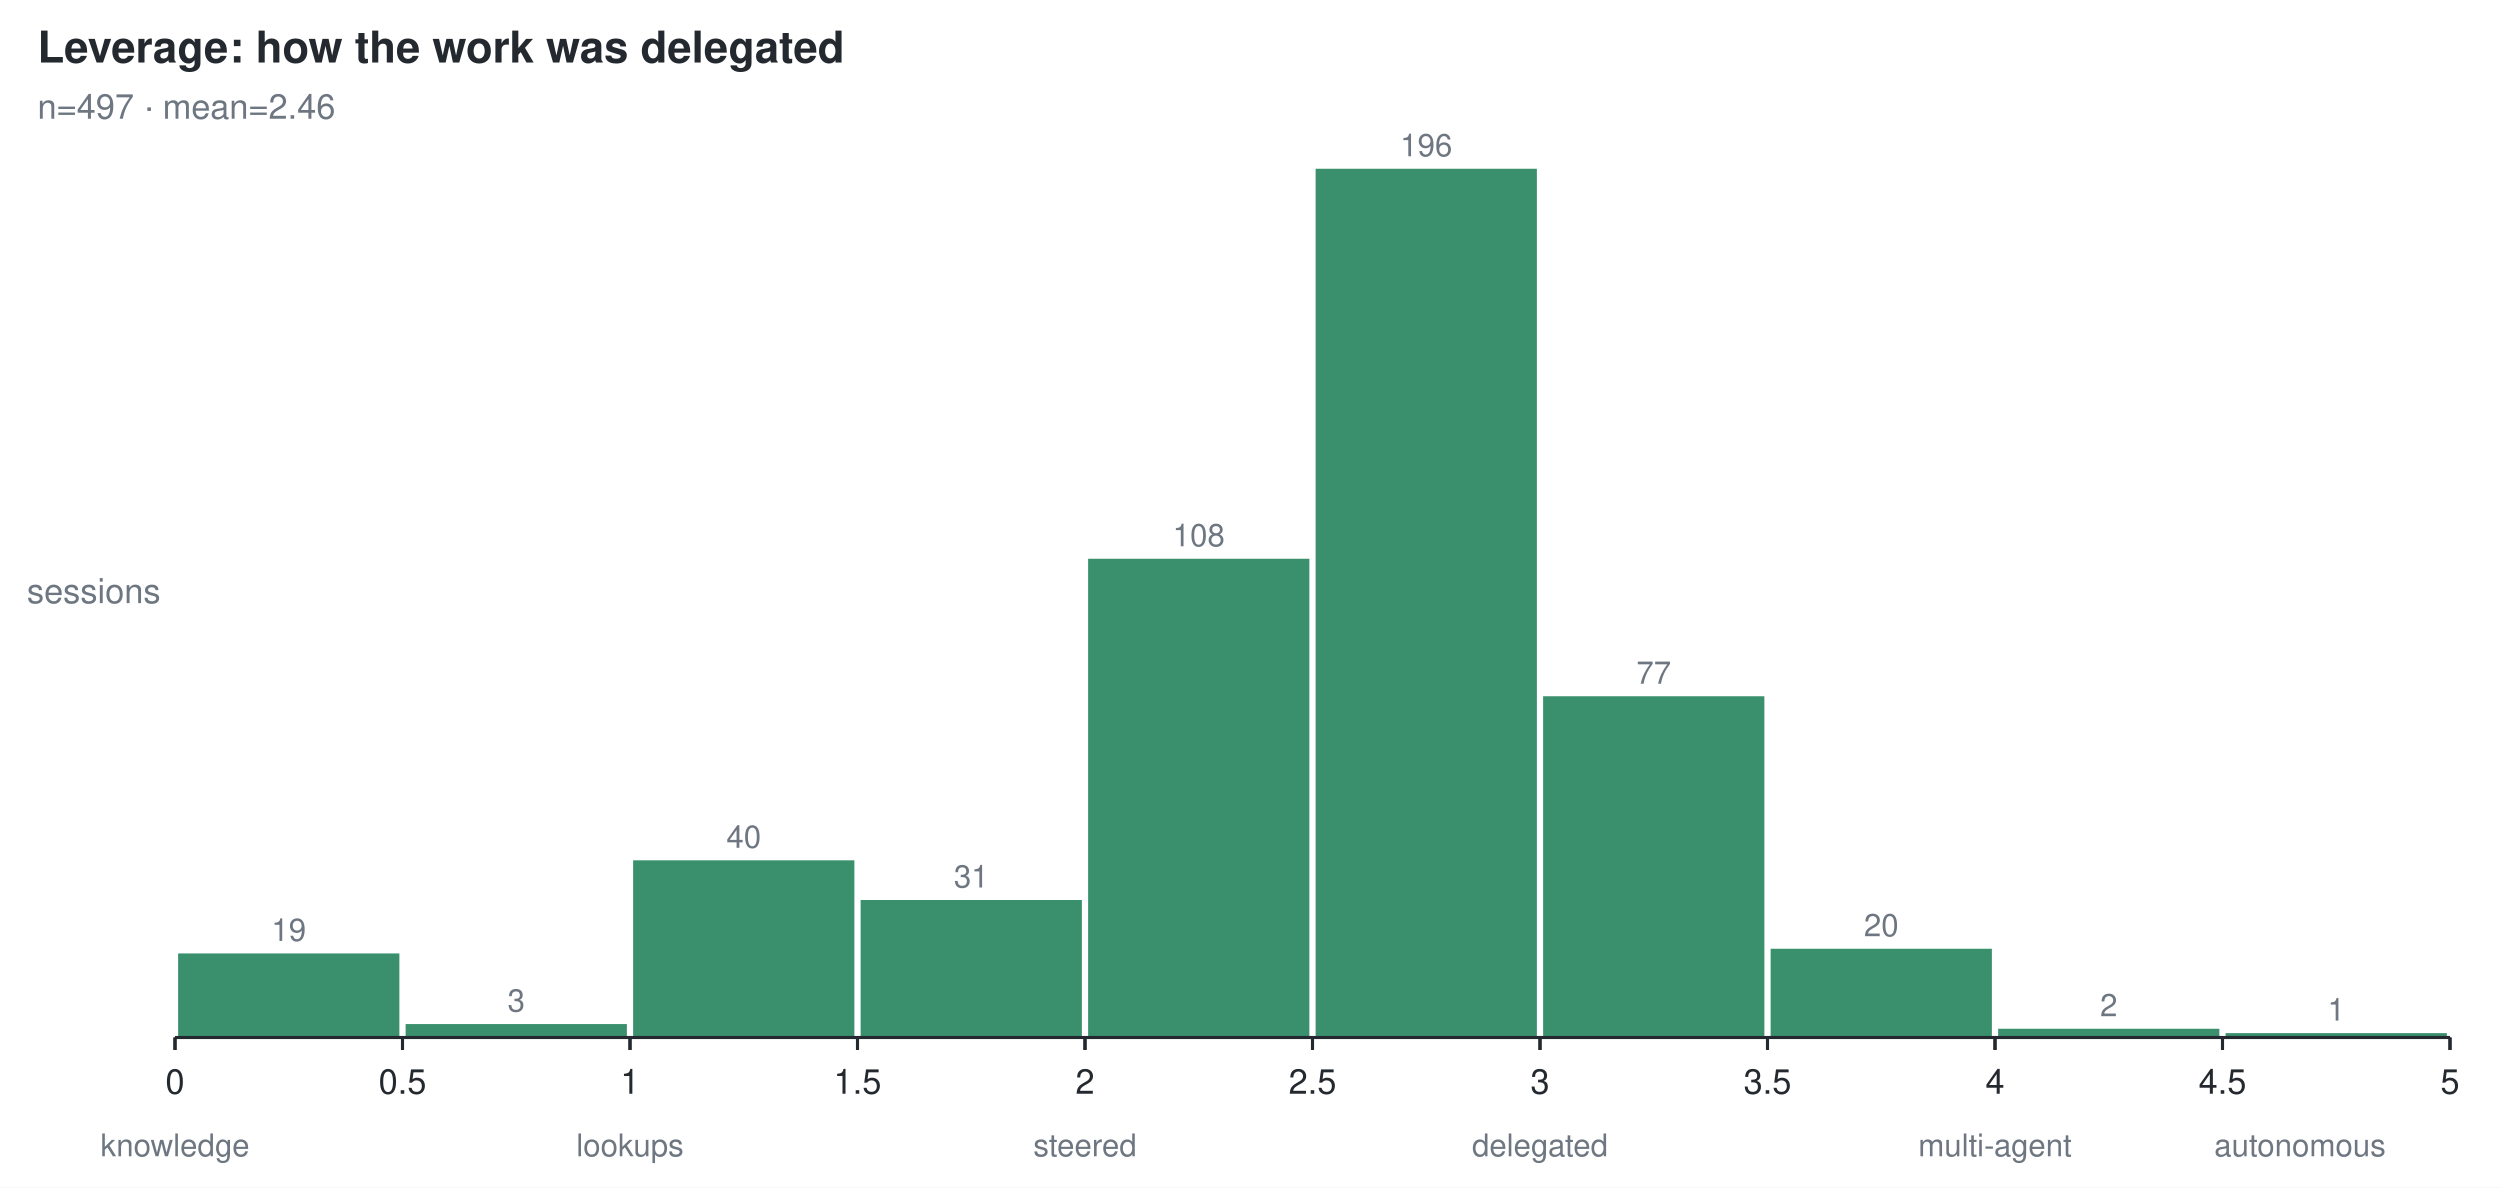
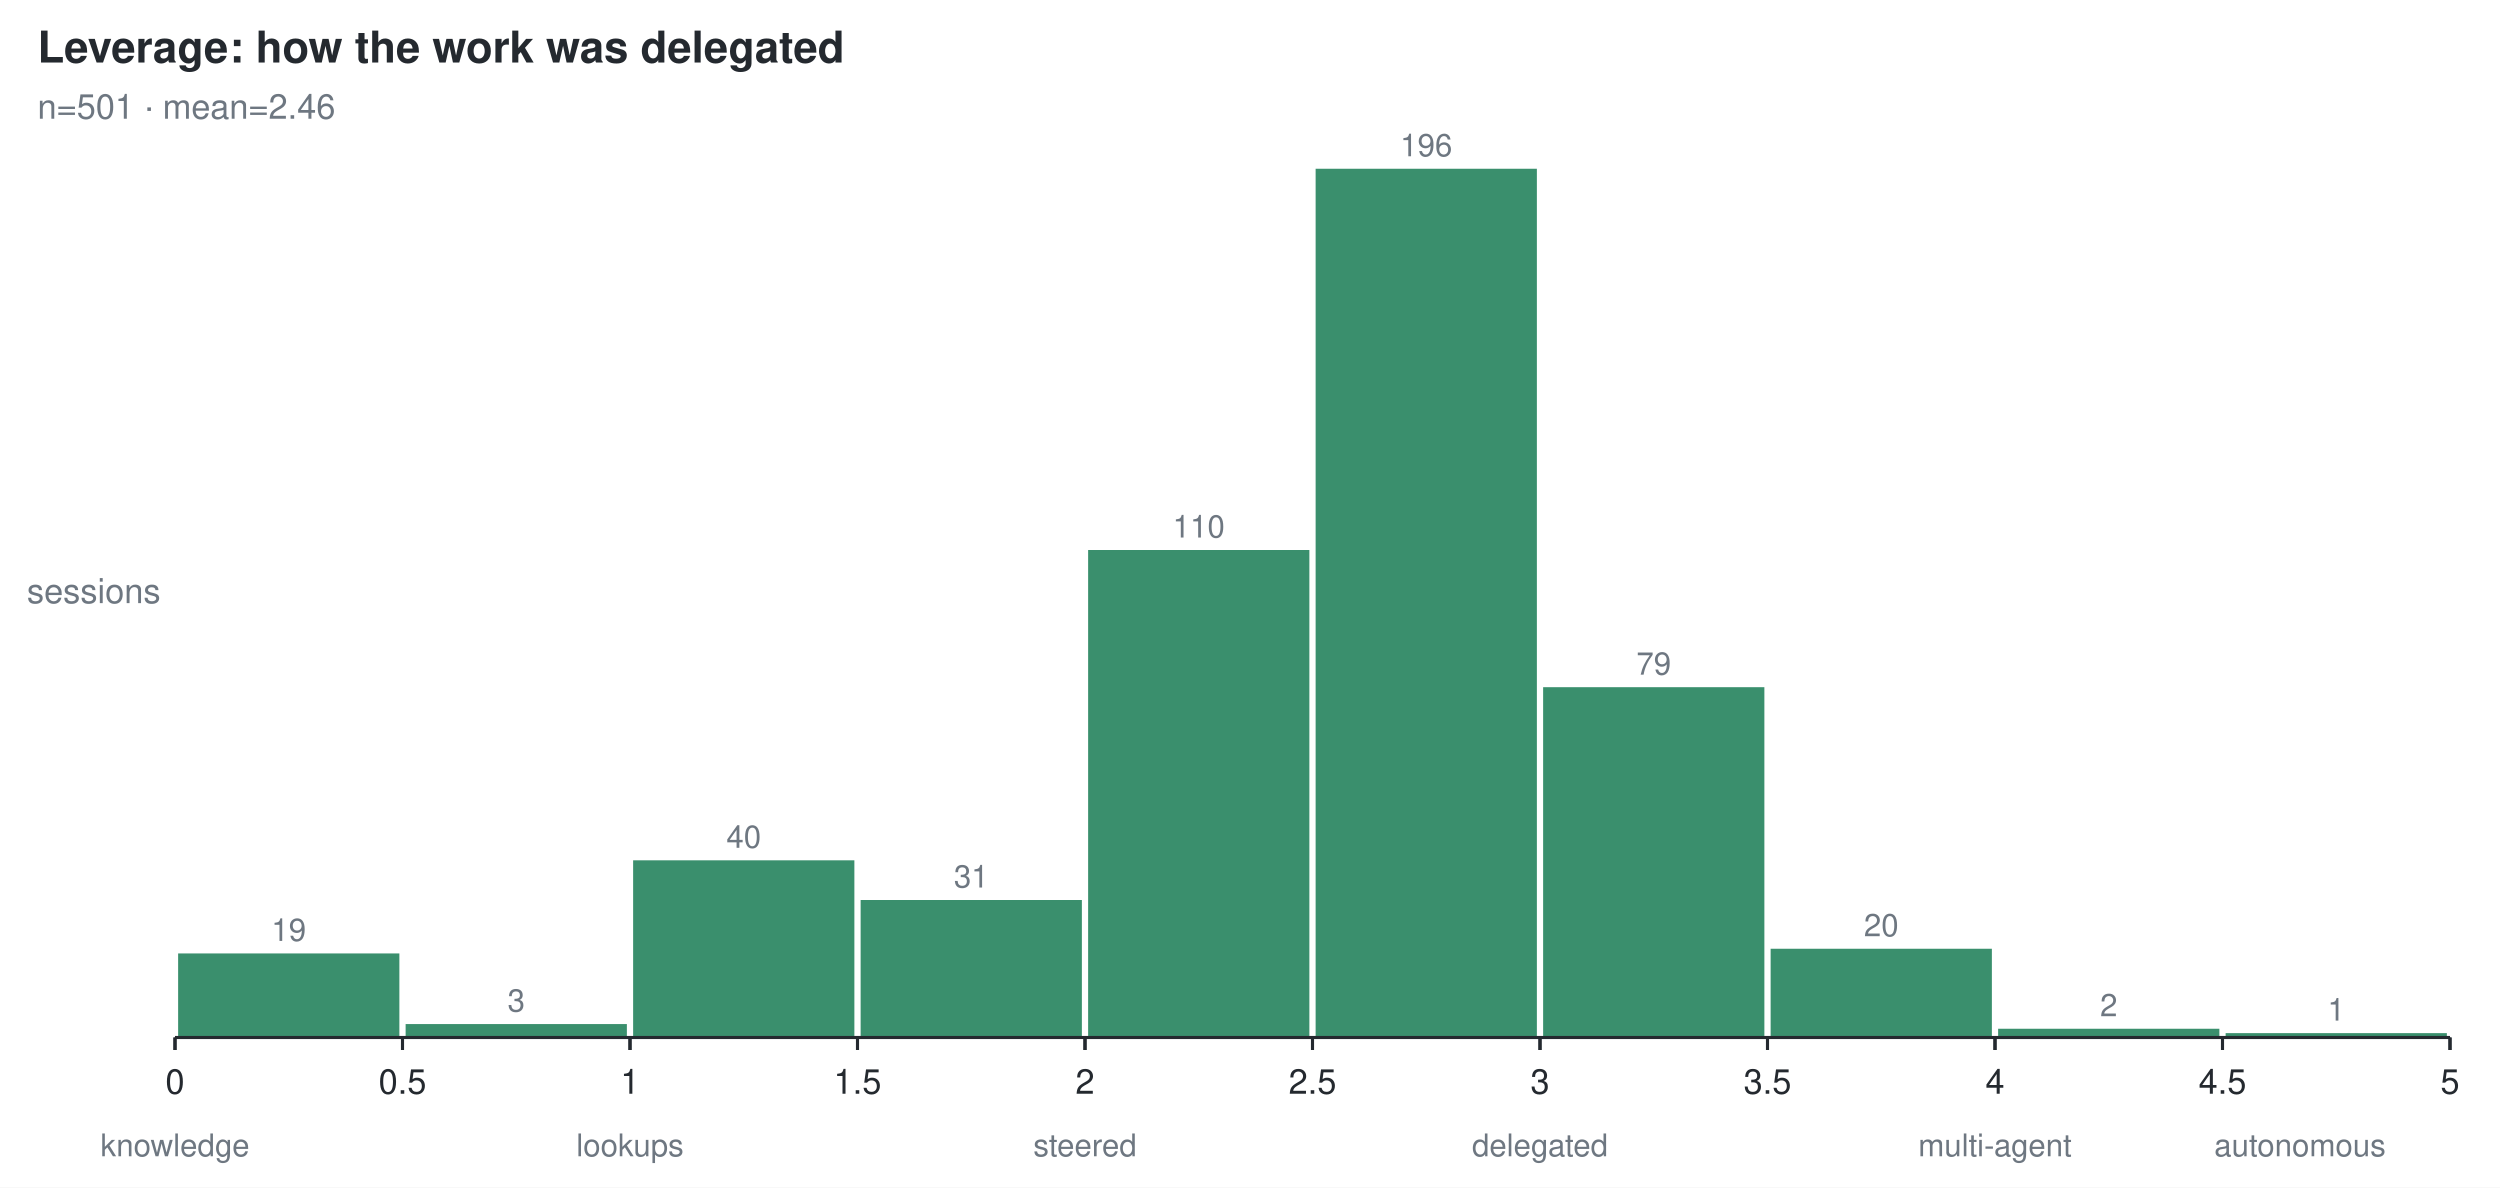
<svg xmlns="http://www.w3.org/2000/svg" width="800" height="380" viewBox="0 0 800 380">
  <rect width="800" height="380" fill="#ffffff" />
  <text x="12.0" y="20.0" font-family="-apple-system,Segoe UI,Helvetica,Arial,sans-serif" font-size="14" fill="#24292f" text-anchor="start" font-weight="600">Leverage: how the work was delegated</text>
-   <text x="12.0" y="38.0" font-family="-apple-system,Segoe UI,Helvetica,Arial,sans-serif" font-size="11" fill="#6e7781" text-anchor="start">n=497 · mean=2.46</text>
+   <text x="12.0" y="38.0" font-family="-apple-system,Segoe UI,Helvetica,Arial,sans-serif" font-size="11" fill="#6e7781" text-anchor="start">n=501 · mean=2.46</text>
  <rect x="57.0" y="305.1" width="70.8" height="26.9" fill="#3a8f6d" />
  <text x="92.4" y="301.1" font-family="-apple-system,Segoe UI,Helvetica,Arial,sans-serif" font-size="10" fill="#6e7781" text-anchor="middle">19</text>
  <rect x="129.8" y="327.7" width="70.8" height="4.3" fill="#3a8f6d" />
  <text x="165.2" y="323.7" font-family="-apple-system,Segoe UI,Helvetica,Arial,sans-serif" font-size="10" fill="#6e7781" text-anchor="middle">3</text>
  <rect x="202.6" y="275.3" width="70.8" height="56.7" fill="#3a8f6d" />
  <text x="238.0" y="271.3" font-family="-apple-system,Segoe UI,Helvetica,Arial,sans-serif" font-size="10" fill="#6e7781" text-anchor="middle">40</text>
  <rect x="275.4" y="288.0" width="70.8" height="44.0" fill="#3a8f6d" />
  <text x="310.8" y="284.0" font-family="-apple-system,Segoe UI,Helvetica,Arial,sans-serif" font-size="10" fill="#6e7781" text-anchor="middle">31</text>
-   <rect x="348.2" y="178.8" width="70.8" height="153.2" fill="#3a8f6d" />
-   <text x="383.6" y="174.8" font-family="-apple-system,Segoe UI,Helvetica,Arial,sans-serif" font-size="10" fill="#6e7781" text-anchor="middle">108</text>
+   <rect x="348.2" y="176.0" width="70.8" height="156.0" fill="#3a8f6d" />
+   <text x="383.6" y="172.0" font-family="-apple-system,Segoe UI,Helvetica,Arial,sans-serif" font-size="10" fill="#6e7781" text-anchor="middle">110</text>
  <rect x="421.0" y="54.0" width="70.8" height="278.0" fill="#3a8f6d" />
  <text x="456.4" y="50.0" font-family="-apple-system,Segoe UI,Helvetica,Arial,sans-serif" font-size="10" fill="#6e7781" text-anchor="middle">196</text>
-   <rect x="493.8" y="222.8" width="70.8" height="109.2" fill="#3a8f6d" />
-   <text x="529.2" y="218.8" font-family="-apple-system,Segoe UI,Helvetica,Arial,sans-serif" font-size="10" fill="#6e7781" text-anchor="middle">77</text>
+   <rect x="493.8" y="219.9" width="70.8" height="112.1" fill="#3a8f6d" />
+   <text x="529.2" y="215.9" font-family="-apple-system,Segoe UI,Helvetica,Arial,sans-serif" font-size="10" fill="#6e7781" text-anchor="middle">79</text>
  <rect x="566.6" y="303.6" width="70.8" height="28.4" fill="#3a8f6d" />
  <text x="602.0" y="299.6" font-family="-apple-system,Segoe UI,Helvetica,Arial,sans-serif" font-size="10" fill="#6e7781" text-anchor="middle">20</text>
  <rect x="639.4" y="329.2" width="70.8" height="2.8" fill="#3a8f6d" />
  <text x="674.8" y="325.2" font-family="-apple-system,Segoe UI,Helvetica,Arial,sans-serif" font-size="10" fill="#6e7781" text-anchor="middle">2</text>
  <rect x="712.2" y="330.6" width="70.8" height="1.4" fill="#3a8f6d" />
  <text x="747.6" y="326.6" font-family="-apple-system,Segoe UI,Helvetica,Arial,sans-serif" font-size="10" fill="#6e7781" text-anchor="middle">1</text>
  <line x1="56" y1="332" x2="784" y2="332" stroke="#24292f" stroke-width="1" />
  <line x1="56.0" y1="332" x2="56.0" y2="336" stroke="#24292f" />
  <text x="56.0" y="350.0" font-family="-apple-system,Segoe UI,Helvetica,Arial,sans-serif" font-size="11" fill="#24292f" text-anchor="middle">0</text>
  <line x1="128.8" y1="332" x2="128.8" y2="336" stroke="#24292f" />
  <text x="128.8" y="350.0" font-family="-apple-system,Segoe UI,Helvetica,Arial,sans-serif" font-size="11" fill="#24292f" text-anchor="middle">0.5</text>
  <line x1="201.6" y1="332" x2="201.6" y2="336" stroke="#24292f" />
  <text x="201.6" y="350.0" font-family="-apple-system,Segoe UI,Helvetica,Arial,sans-serif" font-size="11" fill="#24292f" text-anchor="middle">1</text>
  <line x1="274.4" y1="332" x2="274.4" y2="336" stroke="#24292f" />
  <text x="274.4" y="350.0" font-family="-apple-system,Segoe UI,Helvetica,Arial,sans-serif" font-size="11" fill="#24292f" text-anchor="middle">1.5</text>
  <line x1="347.2" y1="332" x2="347.2" y2="336" stroke="#24292f" />
  <text x="347.2" y="350.0" font-family="-apple-system,Segoe UI,Helvetica,Arial,sans-serif" font-size="11" fill="#24292f" text-anchor="middle">2</text>
  <line x1="420.0" y1="332" x2="420.0" y2="336" stroke="#24292f" />
  <text x="420.0" y="350.0" font-family="-apple-system,Segoe UI,Helvetica,Arial,sans-serif" font-size="11" fill="#24292f" text-anchor="middle">2.5</text>
  <line x1="492.8" y1="332" x2="492.8" y2="336" stroke="#24292f" />
  <text x="492.8" y="350.0" font-family="-apple-system,Segoe UI,Helvetica,Arial,sans-serif" font-size="11" fill="#24292f" text-anchor="middle">3</text>
  <line x1="565.6" y1="332" x2="565.6" y2="336" stroke="#24292f" />
  <text x="565.6" y="350.0" font-family="-apple-system,Segoe UI,Helvetica,Arial,sans-serif" font-size="11" fill="#24292f" text-anchor="middle">3.5</text>
  <line x1="638.4" y1="332" x2="638.4" y2="336" stroke="#24292f" />
  <text x="638.4" y="350.0" font-family="-apple-system,Segoe UI,Helvetica,Arial,sans-serif" font-size="11" fill="#24292f" text-anchor="middle">4</text>
  <line x1="711.2" y1="332" x2="711.2" y2="336" stroke="#24292f" />
  <text x="711.2" y="350.0" font-family="-apple-system,Segoe UI,Helvetica,Arial,sans-serif" font-size="11" fill="#24292f" text-anchor="middle">4.5</text>
  <line x1="784.0" y1="332" x2="784.0" y2="336" stroke="#24292f" />
  <text x="784.0" y="350.0" font-family="-apple-system,Segoe UI,Helvetica,Arial,sans-serif" font-size="11" fill="#24292f" text-anchor="middle">5</text>
  <text x="30.0" y="193.0" font-family="-apple-system,Segoe UI,Helvetica,Arial,sans-serif" font-size="11" fill="#6e7781" text-anchor="middle">sessions</text>
  <text x="56.0" y="370.0" font-family="-apple-system,Segoe UI,Helvetica,Arial,sans-serif" font-size="10" fill="#6e7781" text-anchor="middle">knowledge</text>
  <line x1="56.0" y1="332" x2="56.0" y2="336" stroke="#24292f" />
  <text x="201.6" y="370.0" font-family="-apple-system,Segoe UI,Helvetica,Arial,sans-serif" font-size="10" fill="#6e7781" text-anchor="middle">lookups</text>
  <line x1="201.6" y1="332" x2="201.6" y2="336" stroke="#24292f" />
  <text x="347.2" y="370.0" font-family="-apple-system,Segoe UI,Helvetica,Arial,sans-serif" font-size="10" fill="#6e7781" text-anchor="middle">steered</text>
  <line x1="347.2" y1="332" x2="347.2" y2="336" stroke="#24292f" />
  <text x="492.8" y="370.0" font-family="-apple-system,Segoe UI,Helvetica,Arial,sans-serif" font-size="10" fill="#6e7781" text-anchor="middle">delegated</text>
  <line x1="492.8" y1="332" x2="492.8" y2="336" stroke="#24292f" />
  <text x="638.4" y="370.0" font-family="-apple-system,Segoe UI,Helvetica,Arial,sans-serif" font-size="10" fill="#6e7781" text-anchor="middle">multi-agent</text>
  <line x1="638.4" y1="332" x2="638.4" y2="336" stroke="#24292f" />
  <text x="736.0" y="370.0" font-family="-apple-system,Segoe UI,Helvetica,Arial,sans-serif" font-size="10" fill="#6e7781" text-anchor="middle">autonomous</text>
  <line x1="784.0" y1="332" x2="784.0" y2="336" stroke="#24292f" />
</svg>
